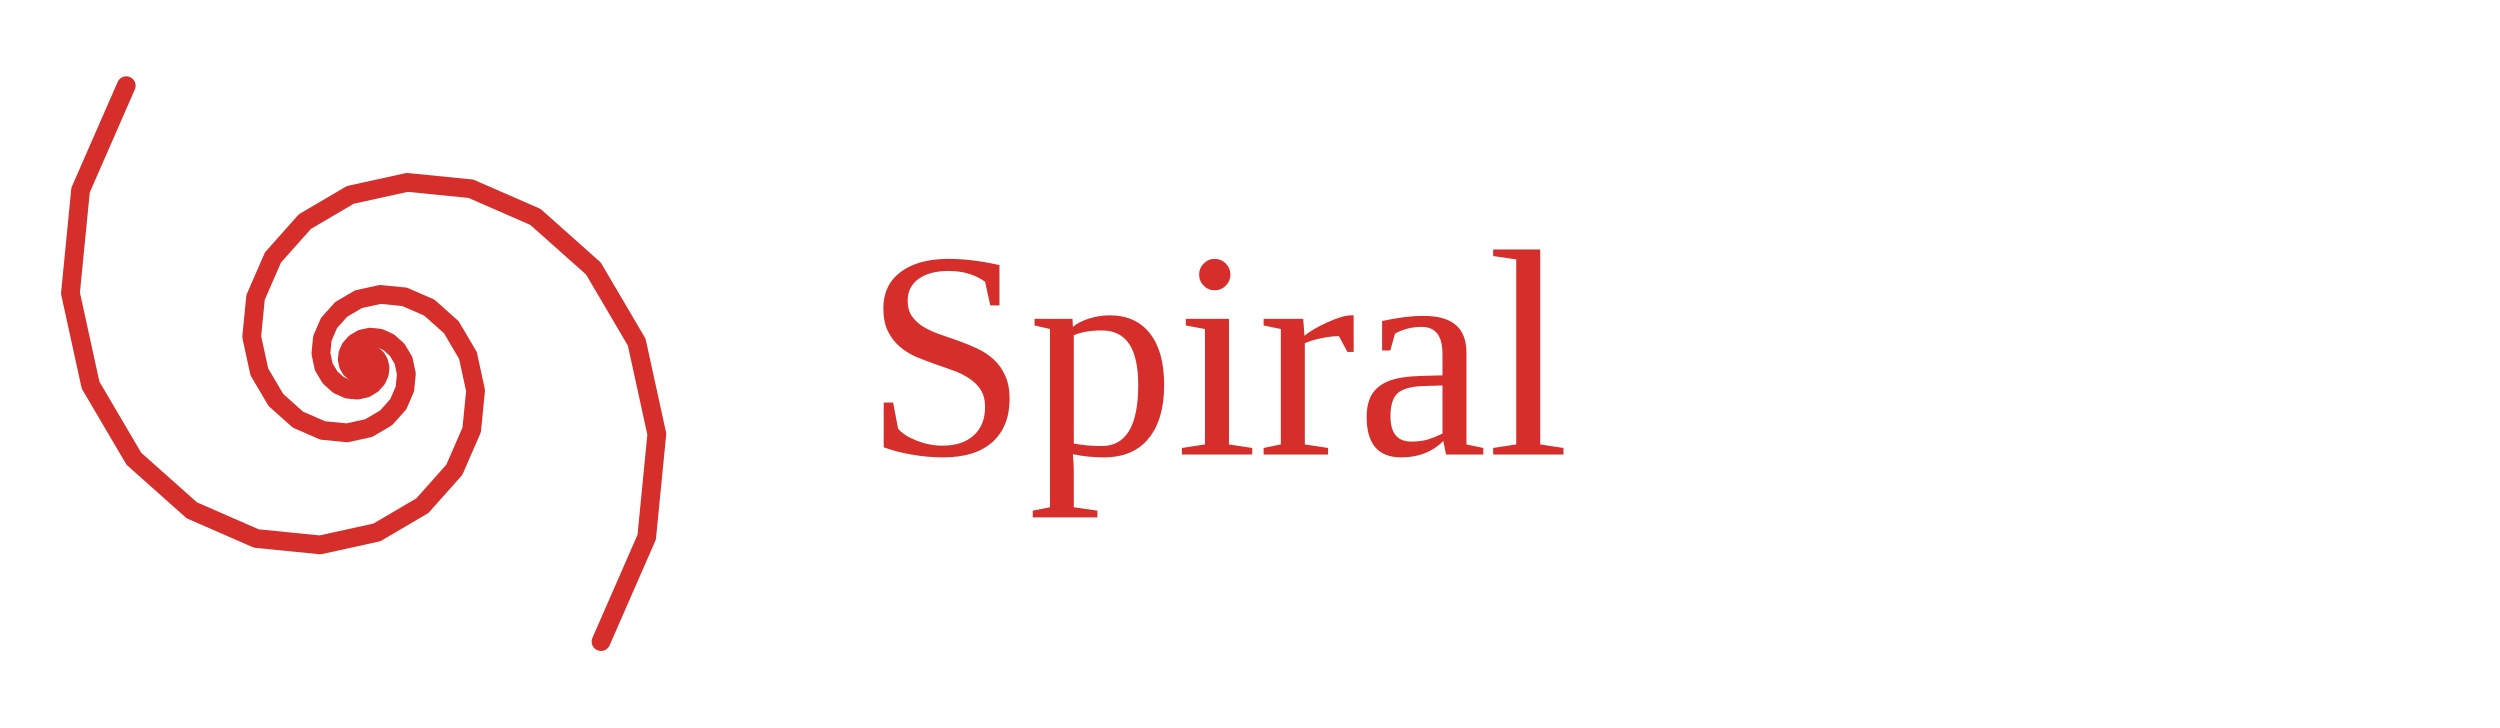
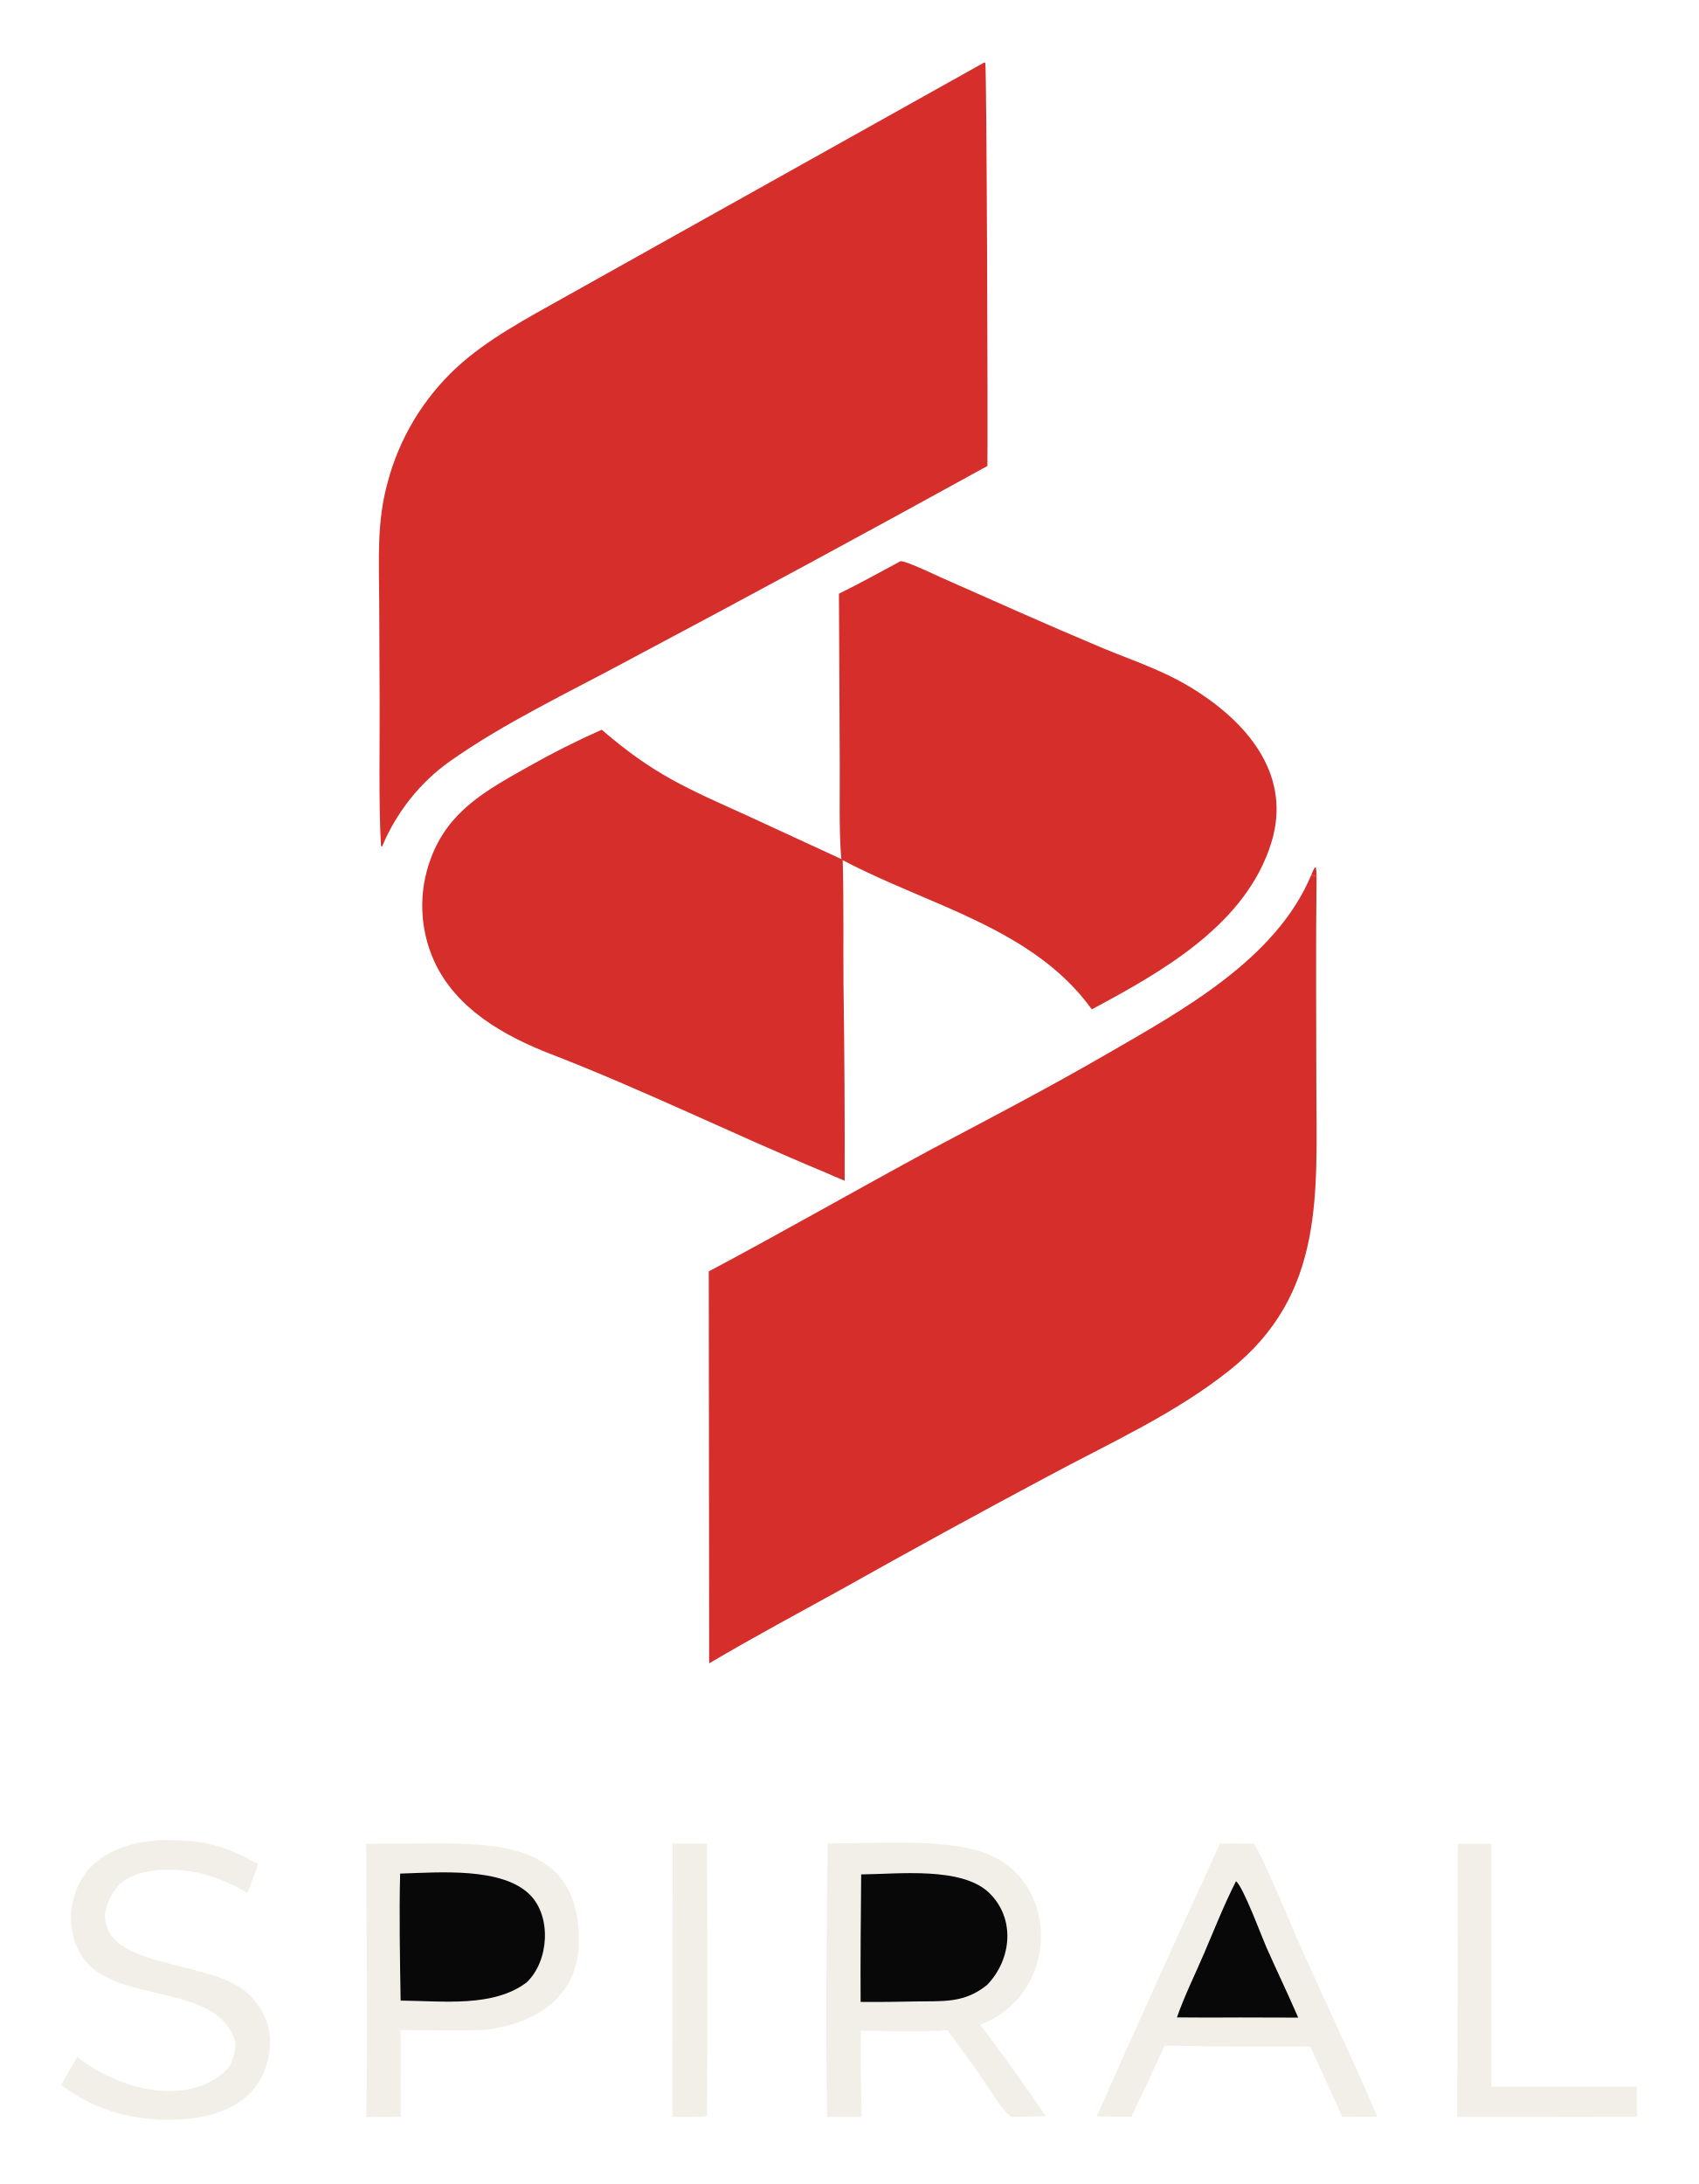
- <svg xmlns="http://www.w3.org/2000/svg" viewBox="0 0 220 64" fill="none">
-   <g transform="translate(0 0)" stroke="#D52E2B" stroke-width="1.65" stroke-linecap="round" stroke-linejoin="round">
-     <path d="M32.20,32.12L32.17,32.20L32.11,32.27L32.02,32.32L31.92,32.34L31.80,32.33L31.68,32.27L31.57,32.18L31.49,32.04L31.45,31.87L31.47,31.67L31.56,31.48L31.71,31.30L31.94,31.17L32.21,31.11L32.53,31.14L32.84,31.28L33.13,31.53L33.34,31.89L33.44,32.35L33.39,32.85L33.16,33.36L32.75,33.82L32.17,34.17L31.44,34.33L30.62,34.25L29.79,33.88L29.05,33.22L28.49,32.28L28.24,31.10L28.37,29.77L28.95,28.43L30.02,27.23L31.55,26.33L33.46,25.91L35.60,26.12L37.78,27.07L39.72,28.80L41.18,31.28L41.85,34.37L41.51,37.83L39.98,41.34L37.17,44.50L33.17,46.85L28.17,47.95L22.56,47.39L16.88,44.91L11.78,40.37L7.97,33.89L6.20,25.80L7.09,16.73L11.11,7.54" />
-     <path d="M31.80,31.88L31.83,31.80L31.89,31.73L31.98,31.68L32.08,31.66L32.20,31.67L32.32,31.73L32.43,31.82L32.51,31.96L32.55,32.13L32.53,32.33L32.44,32.52L32.29,32.70L32.06,32.83L31.79,32.89L31.47,32.86L31.16,32.72L30.87,32.47L30.66,32.11L30.56,31.65L30.61,31.15L30.84,30.64L31.25,30.18L31.83,29.83L32.56,29.67L33.38,29.75L34.21,30.12L34.95,30.78L35.51,31.72L35.76,32.90L35.63,34.23L35.05,35.57L33.98,36.77L32.45,37.67L30.54,38.09L28.40,37.88L26.22,36.93L24.28,35.20L22.82,32.72L22.15,29.63L22.49,26.17L24.02,22.66L26.83,19.50L30.83,17.15L35.83,16.05L41.44,16.61L47.12,19.09L52.22,23.63L56.03,30.11L57.80,38.20L56.91,47.27L52.89,56.46" />
-   </g>
-   <text x="76" y="40" fill="#D52E2B" font-family="Georgia, 'Times New Roman', serif" font-size="26">Spiral</text>
+ <svg xmlns="http://www.w3.org/2000/svg" viewBox="234 154 557 716">
+   <path fill="#D52E2B" d="M529.259 337.978C531.149 337.917 539.823 342.101 542.227 343.176L565.834 353.636C575.81 358.069 585.831 362.398 595.896 366.624C607.103 371.227 616.429 374.136 626.727 380.807C643.878 391.918 657.468 408.737 650.84 430.226C642.57 457.039 615.21 472.463 591.975 484.903C572.681 458.156 538.448 450.902 510.297 435.992C510.673 449.177 510.44 463.253 510.554 476.526C510.864 498.047 510.993 519.571 510.939 541.095C508.763 540.243 506.305 539.118 504.125 538.182C474.206 525.739 444.975 511.316 414.678 499.592C399.233 493.615 383.552 484.757 376.377 469.154C371.522 458.458 371.139 446.265 375.312 435.285C381.114 419.787 393.357 413.164 407.017 405.462C415.476 400.692 422.463 397.173 431.284 393.232C448.417 407.993 458.979 412.347 479.189 421.484L509.836 435.63C509.045 426.941 509.377 413.395 509.328 404.435L509.065 348.632C515.793 345.335 522.634 341.539 529.259 337.978Z" />
+   <path fill="#D52E2B" d="M556.692 174.487L557.044 174.592C557.51 175.745 557.932 298.469 557.739 306.768C518.556 328.362 479.207 349.653 439.694 370.638C420.47 380.993 399.084 391.105 381.252 403.764C371.714 410.534 363.903 420.45 359.371 431.308L359.257 431.547L358.909 431.314C358.121 417.082 358.542 398.38 358.472 383.805L358.33 350.887C358.28 337.345 357.475 325.345 361.09 312.138C364.9 297.735 372.717 284.708 383.633 274.569C393.724 265.211 407.036 258.21 419.074 251.452L449.278 234.549L556.692 174.487Z" />
+   <path fill="#D52E2B" d="M663.932 440.8L665.658 441.395C665.388 463.86 665.553 486.811 665.581 509.123C665.626 545.117 668.613 578.143 637.226 603.154C618.862 617.788 597.54 627.201 576.807 638.402C554.404 650.358 532.131 662.556 509.991 674.992C495.152 683.2 481.231 690.608 466.512 699.311L466.382 570.818C491.036 557.713 515.265 543.791 539.805 530.554C558.871 520.474 578.016 510.469 596.685 499.664C621.384 485.369 652.41 468.546 663.932 440.8Z" />
+   <path fill="#D52E2B" d="M663.932 440.8C664.182 440.234 664.754 438.67 665.225 438.324C665.689 438.322 665.642 441.063 665.658 441.395L663.932 440.8Z" />
+   <path fill="#F1EFE8" d="M505.342 758.336C519.947 758.524 545.391 756.356 558.486 762.09C582.049 772.408 580.711 808.362 555.352 817.734C562.392 826.914 570.337 838.212 576.898 847.748L565.895 848.003C563.445 847.305 558.631 839.179 556.934 836.72C552.964 830.909 548.849 825.198 544.593 819.593C536.012 820.211 525.027 819.843 516.247 819.748C516.052 829.11 516.329 838.666 516.5 848.043L505.194 848.043C504.655 818.654 505 787.716 505.342 758.336Z" />
+   <path fill="#080809" d="M516.354 768.498C528.354 768.42 549.369 765.832 558.379 774.622C566.912 782.945 565.792 796.247 557.646 804.728C549.931 810.979 542.858 809.945 533.58 810.167C527.749 810.307 522.007 810.338 516.171 810.322C516.08 796.515 516.242 782.321 516.354 768.498Z" />
+   <path fill="#F1EFE8" d="M354.038 758.463L375.409 758.358C397.833 758.324 424.132 758.711 423.811 790.537C423.633 808.315 410.32 817.008 394.123 819.328C390.977 819.928 369.407 819.536 365.327 819.514L365.424 847.995L354.112 848.05C354.527 818.597 354.16 787.971 354.038 758.463Z" />
+   <path fill="#080809" d="M365.192 768.234L365.888 768.212C378.011 767.832 398.609 766.107 407.701 775.135C414.906 782.29 414.022 796.896 406.681 803.899C395.787 812.156 379.318 810.007 365.355 809.872C365.14 796.5 364.848 781.559 365.192 768.234Z" />
+   <path fill="#F1EFE8" d="M634.039 758.362L645.149 758.426C648.528 763.738 656.553 783.316 659.503 790.046C667.895 809.193 677.472 828.775 685.551 847.925L674.1 848.001C670.756 840.355 667.026 832.613 663.606 824.908L646.125 824.931C636.026 824.928 625.927 824.833 615.83 824.649C612.266 832.432 608.649 840.19 604.978 847.923L593.589 847.815C606.835 817.891 620.319 788.072 634.039 758.362Z" />
+   <path fill="#080809" d="M639.245 770.736C641.569 772.439 647.615 788.797 649.181 792.335C652.418 799.65 656.083 807.267 659.261 814.594L659.643 815.452L640.546 815.402C633.657 815.458 626.767 815.453 619.878 815.385C622.386 808.225 625.814 801.34 628.802 794.347C632.16 786.487 635.367 778.351 639.245 770.736Z" />
+   <path fill="#F1EFE8" d="M287.921 757.227C301.065 757.25 307.141 758.895 318.681 765.111L315.138 774.512C308.251 770.668 302.01 767.964 294.057 767.176C287.628 766.539 278.721 767.061 273.65 771.381C270.812 773.799 268.281 779.056 268.449 782.496C269.349 800.813 307.299 795.754 317.462 809.901C321.32 814.494 323.118 820.052 322.379 826.267C320.012 846.172 299.795 850.089 283.877 848.7C272.441 847.768 263.27 844.396 254.066 837.541C255.798 834.308 257.43 831.537 259.343 828.404C271.926 838.245 294.83 845.664 308.465 832.376C310.1 830.783 311.648 825.408 311.061 823.297C305.994 805.051 275.712 810.286 263.519 798.516C254.616 789.783 255.796 774.513 263.592 766.287C269.952 759.577 279.209 757.601 287.921 757.227Z" />
+   <path fill="#F1EFE8" d="M711.979 758.466L722.979 758.476L722.952 838.08L770.646 838.087L770.679 847.992L711.762 848.084L711.979 758.466Z" />
+   <path fill="#F1EFE8" d="M454.509 758.385L465.766 758.444C465.983 788.214 465.995 817.986 465.801 847.756C463.346 848.181 457.254 848.007 454.474 847.997L454.509 758.385Z" />
</svg>
